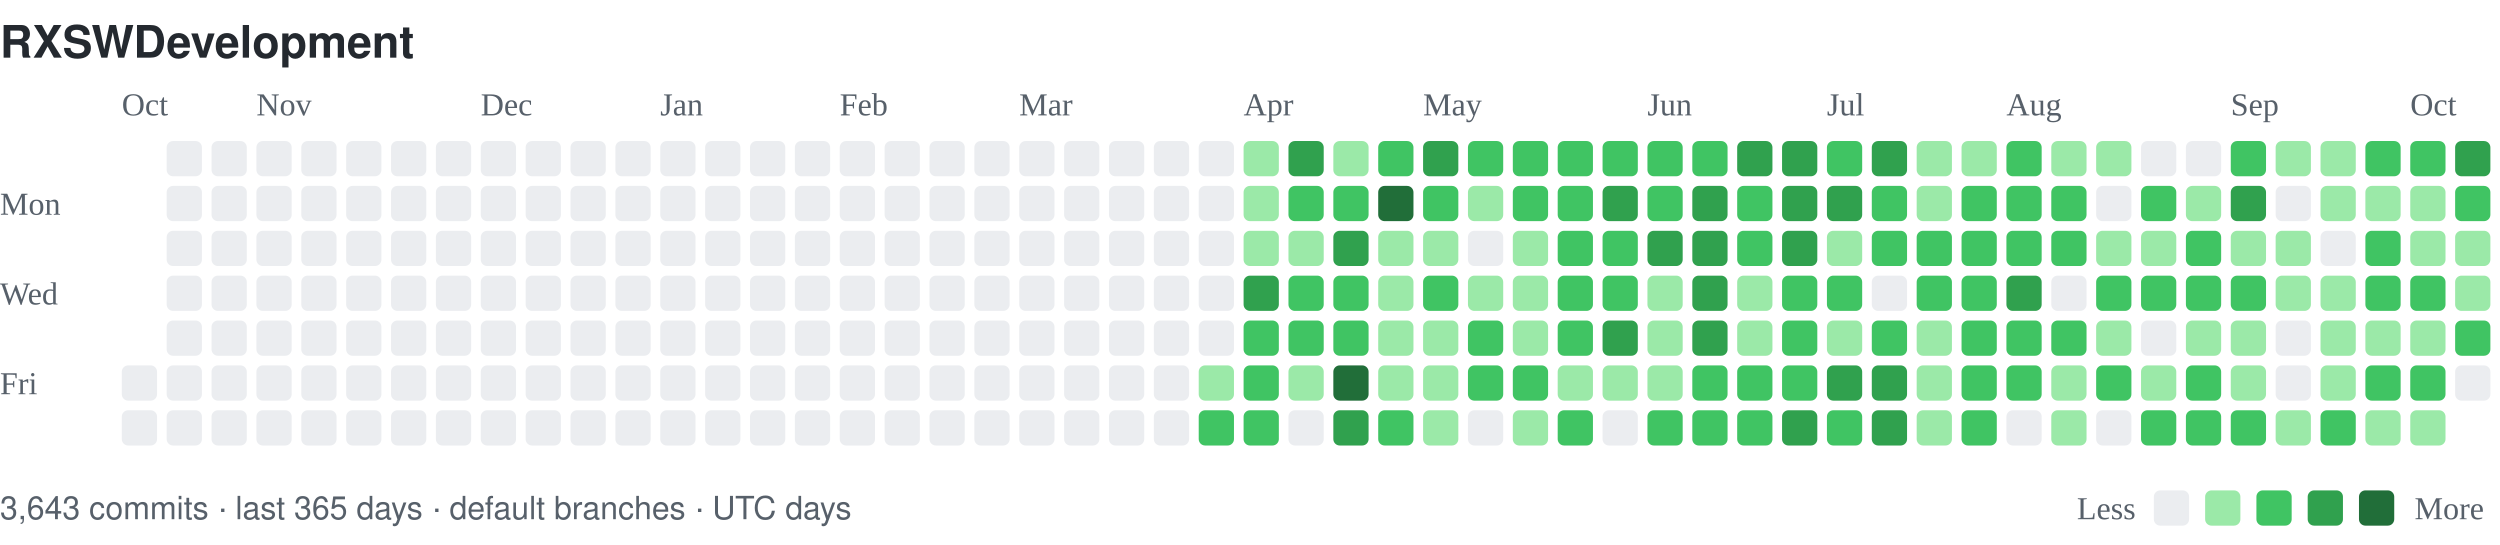
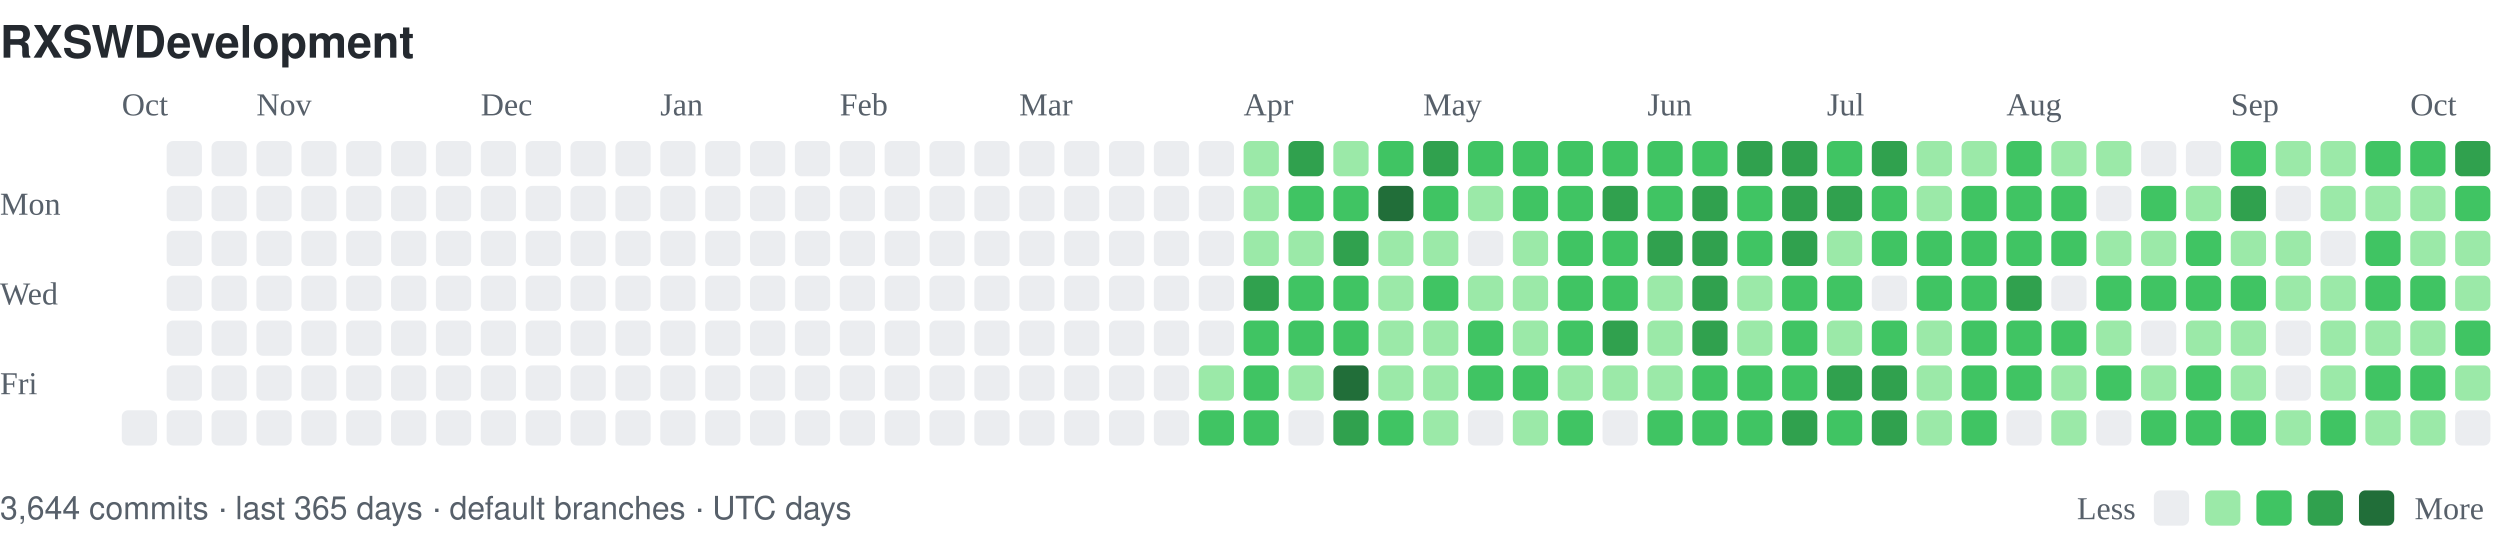
<svg xmlns="http://www.w3.org/2000/svg" width="780" height="170" viewBox="0 0 780 170" role="img">
  <text x="0" y="18" font-size="14" font-weight="600" fill="#24292f" font-family="ui-sans-serif,-apple-system,Segoe UI,Helvetica,Arial,sans-serif">RXSWDevelopment</text>
  <text x="0" y="67" font-size="10" fill="#57606a">Mon</text>
  <text x="0" y="95" font-size="10" fill="#57606a">Wed</text>
  <text x="0" y="123" font-size="10" fill="#57606a">Fri</text>
  <text x="38" y="36" font-size="10" fill="#57606a">Oct</text>
-   <rect x="38" y="114" width="11" height="11" rx="2" fill="#ebedf0" />
  <rect x="38" y="128" width="11" height="11" rx="2" fill="#ebedf0" />
  <rect x="52" y="44" width="11" height="11" rx="2" fill="#ebedf0" />
  <rect x="52" y="58" width="11" height="11" rx="2" fill="#ebedf0" />
  <rect x="52" y="72" width="11" height="11" rx="2" fill="#ebedf0" />
  <rect x="52" y="86" width="11" height="11" rx="2" fill="#ebedf0" />
  <rect x="52" y="100" width="11" height="11" rx="2" fill="#ebedf0" />
  <rect x="52" y="114" width="11" height="11" rx="2" fill="#ebedf0" />
  <rect x="52" y="128" width="11" height="11" rx="2" fill="#ebedf0" />
  <rect x="66" y="44" width="11" height="11" rx="2" fill="#ebedf0" />
  <rect x="66" y="58" width="11" height="11" rx="2" fill="#ebedf0" />
  <rect x="66" y="72" width="11" height="11" rx="2" fill="#ebedf0" />
  <rect x="66" y="86" width="11" height="11" rx="2" fill="#ebedf0" />
  <rect x="66" y="100" width="11" height="11" rx="2" fill="#ebedf0" />
  <rect x="66" y="114" width="11" height="11" rx="2" fill="#ebedf0" />
  <rect x="66" y="128" width="11" height="11" rx="2" fill="#ebedf0" />
  <text x="80" y="36" font-size="10" fill="#57606a">Nov</text>
  <rect x="80" y="44" width="11" height="11" rx="2" fill="#ebedf0" />
  <rect x="80" y="58" width="11" height="11" rx="2" fill="#ebedf0" />
  <rect x="80" y="72" width="11" height="11" rx="2" fill="#ebedf0" />
  <rect x="80" y="86" width="11" height="11" rx="2" fill="#ebedf0" />
  <rect x="80" y="100" width="11" height="11" rx="2" fill="#ebedf0" />
  <rect x="80" y="114" width="11" height="11" rx="2" fill="#ebedf0" />
  <rect x="80" y="128" width="11" height="11" rx="2" fill="#ebedf0" />
  <rect x="94" y="44" width="11" height="11" rx="2" fill="#ebedf0" />
  <rect x="94" y="58" width="11" height="11" rx="2" fill="#ebedf0" />
  <rect x="94" y="72" width="11" height="11" rx="2" fill="#ebedf0" />
  <rect x="94" y="86" width="11" height="11" rx="2" fill="#ebedf0" />
  <rect x="94" y="100" width="11" height="11" rx="2" fill="#ebedf0" />
  <rect x="94" y="114" width="11" height="11" rx="2" fill="#ebedf0" />
  <rect x="94" y="128" width="11" height="11" rx="2" fill="#ebedf0" />
  <rect x="108" y="44" width="11" height="11" rx="2" fill="#ebedf0" />
  <rect x="108" y="58" width="11" height="11" rx="2" fill="#ebedf0" />
  <rect x="108" y="72" width="11" height="11" rx="2" fill="#ebedf0" />
  <rect x="108" y="86" width="11" height="11" rx="2" fill="#ebedf0" />
  <rect x="108" y="100" width="11" height="11" rx="2" fill="#ebedf0" />
  <rect x="108" y="114" width="11" height="11" rx="2" fill="#ebedf0" />
  <rect x="108" y="128" width="11" height="11" rx="2" fill="#ebedf0" />
  <rect x="122" y="44" width="11" height="11" rx="2" fill="#ebedf0" />
  <rect x="122" y="58" width="11" height="11" rx="2" fill="#ebedf0" />
  <rect x="122" y="72" width="11" height="11" rx="2" fill="#ebedf0" />
  <rect x="122" y="86" width="11" height="11" rx="2" fill="#ebedf0" />
  <rect x="122" y="100" width="11" height="11" rx="2" fill="#ebedf0" />
  <rect x="122" y="114" width="11" height="11" rx="2" fill="#ebedf0" />
  <rect x="122" y="128" width="11" height="11" rx="2" fill="#ebedf0" />
  <rect x="136" y="44" width="11" height="11" rx="2" fill="#ebedf0" />
  <rect x="136" y="58" width="11" height="11" rx="2" fill="#ebedf0" />
  <rect x="136" y="72" width="11" height="11" rx="2" fill="#ebedf0" />
  <rect x="136" y="86" width="11" height="11" rx="2" fill="#ebedf0" />
  <rect x="136" y="100" width="11" height="11" rx="2" fill="#ebedf0" />
  <rect x="136" y="114" width="11" height="11" rx="2" fill="#ebedf0" />
  <rect x="136" y="128" width="11" height="11" rx="2" fill="#ebedf0" />
  <text x="150" y="36" font-size="10" fill="#57606a">Dec</text>
  <rect x="150" y="44" width="11" height="11" rx="2" fill="#ebedf0" />
  <rect x="150" y="58" width="11" height="11" rx="2" fill="#ebedf0" />
  <rect x="150" y="72" width="11" height="11" rx="2" fill="#ebedf0" />
  <rect x="150" y="86" width="11" height="11" rx="2" fill="#ebedf0" />
  <rect x="150" y="100" width="11" height="11" rx="2" fill="#ebedf0" />
  <rect x="150" y="114" width="11" height="11" rx="2" fill="#ebedf0" />
  <rect x="150" y="128" width="11" height="11" rx="2" fill="#ebedf0" />
  <rect x="164" y="44" width="11" height="11" rx="2" fill="#ebedf0" />
  <rect x="164" y="58" width="11" height="11" rx="2" fill="#ebedf0" />
  <rect x="164" y="72" width="11" height="11" rx="2" fill="#ebedf0" />
  <rect x="164" y="86" width="11" height="11" rx="2" fill="#ebedf0" />
  <rect x="164" y="100" width="11" height="11" rx="2" fill="#ebedf0" />
  <rect x="164" y="114" width="11" height="11" rx="2" fill="#ebedf0" />
  <rect x="164" y="128" width="11" height="11" rx="2" fill="#ebedf0" />
  <rect x="178" y="44" width="11" height="11" rx="2" fill="#ebedf0" />
  <rect x="178" y="58" width="11" height="11" rx="2" fill="#ebedf0" />
  <rect x="178" y="72" width="11" height="11" rx="2" fill="#ebedf0" />
  <rect x="178" y="86" width="11" height="11" rx="2" fill="#ebedf0" />
  <rect x="178" y="100" width="11" height="11" rx="2" fill="#ebedf0" />
  <rect x="178" y="114" width="11" height="11" rx="2" fill="#ebedf0" />
  <rect x="178" y="128" width="11" height="11" rx="2" fill="#ebedf0" />
  <rect x="192" y="44" width="11" height="11" rx="2" fill="#ebedf0" />
  <rect x="192" y="58" width="11" height="11" rx="2" fill="#ebedf0" />
  <rect x="192" y="72" width="11" height="11" rx="2" fill="#ebedf0" />
  <rect x="192" y="86" width="11" height="11" rx="2" fill="#ebedf0" />
  <rect x="192" y="100" width="11" height="11" rx="2" fill="#ebedf0" />
  <rect x="192" y="114" width="11" height="11" rx="2" fill="#ebedf0" />
  <rect x="192" y="128" width="11" height="11" rx="2" fill="#ebedf0" />
  <text x="206" y="36" font-size="10" fill="#57606a">Jan</text>
  <rect x="206" y="44" width="11" height="11" rx="2" fill="#ebedf0" />
  <rect x="206" y="58" width="11" height="11" rx="2" fill="#ebedf0" />
  <rect x="206" y="72" width="11" height="11" rx="2" fill="#ebedf0" />
  <rect x="206" y="86" width="11" height="11" rx="2" fill="#ebedf0" />
  <rect x="206" y="100" width="11" height="11" rx="2" fill="#ebedf0" />
  <rect x="206" y="114" width="11" height="11" rx="2" fill="#ebedf0" />
  <rect x="206" y="128" width="11" height="11" rx="2" fill="#ebedf0" />
  <rect x="220" y="44" width="11" height="11" rx="2" fill="#ebedf0" />
  <rect x="220" y="58" width="11" height="11" rx="2" fill="#ebedf0" />
  <rect x="220" y="72" width="11" height="11" rx="2" fill="#ebedf0" />
  <rect x="220" y="86" width="11" height="11" rx="2" fill="#ebedf0" />
  <rect x="220" y="100" width="11" height="11" rx="2" fill="#ebedf0" />
  <rect x="220" y="114" width="11" height="11" rx="2" fill="#ebedf0" />
  <rect x="220" y="128" width="11" height="11" rx="2" fill="#ebedf0" />
  <rect x="234" y="44" width="11" height="11" rx="2" fill="#ebedf0" />
  <rect x="234" y="58" width="11" height="11" rx="2" fill="#ebedf0" />
  <rect x="234" y="72" width="11" height="11" rx="2" fill="#ebedf0" />
  <rect x="234" y="86" width="11" height="11" rx="2" fill="#ebedf0" />
  <rect x="234" y="100" width="11" height="11" rx="2" fill="#ebedf0" />
  <rect x="234" y="114" width="11" height="11" rx="2" fill="#ebedf0" />
  <rect x="234" y="128" width="11" height="11" rx="2" fill="#ebedf0" />
  <rect x="248" y="44" width="11" height="11" rx="2" fill="#ebedf0" />
  <rect x="248" y="58" width="11" height="11" rx="2" fill="#ebedf0" />
  <rect x="248" y="72" width="11" height="11" rx="2" fill="#ebedf0" />
  <rect x="248" y="86" width="11" height="11" rx="2" fill="#ebedf0" />
  <rect x="248" y="100" width="11" height="11" rx="2" fill="#ebedf0" />
  <rect x="248" y="114" width="11" height="11" rx="2" fill="#ebedf0" />
  <rect x="248" y="128" width="11" height="11" rx="2" fill="#ebedf0" />
  <text x="262" y="36" font-size="10" fill="#57606a">Feb</text>
  <rect x="262" y="44" width="11" height="11" rx="2" fill="#ebedf0" />
  <rect x="262" y="58" width="11" height="11" rx="2" fill="#ebedf0" />
  <rect x="262" y="72" width="11" height="11" rx="2" fill="#ebedf0" />
  <rect x="262" y="86" width="11" height="11" rx="2" fill="#ebedf0" />
  <rect x="262" y="100" width="11" height="11" rx="2" fill="#ebedf0" />
  <rect x="262" y="114" width="11" height="11" rx="2" fill="#ebedf0" />
  <rect x="262" y="128" width="11" height="11" rx="2" fill="#ebedf0" />
  <rect x="276" y="44" width="11" height="11" rx="2" fill="#ebedf0" />
  <rect x="276" y="58" width="11" height="11" rx="2" fill="#ebedf0" />
  <rect x="276" y="72" width="11" height="11" rx="2" fill="#ebedf0" />
  <rect x="276" y="86" width="11" height="11" rx="2" fill="#ebedf0" />
  <rect x="276" y="100" width="11" height="11" rx="2" fill="#ebedf0" />
  <rect x="276" y="114" width="11" height="11" rx="2" fill="#ebedf0" />
  <rect x="276" y="128" width="11" height="11" rx="2" fill="#ebedf0" />
  <rect x="290" y="44" width="11" height="11" rx="2" fill="#ebedf0" />
  <rect x="290" y="58" width="11" height="11" rx="2" fill="#ebedf0" />
  <rect x="290" y="72" width="11" height="11" rx="2" fill="#ebedf0" />
  <rect x="290" y="86" width="11" height="11" rx="2" fill="#ebedf0" />
  <rect x="290" y="100" width="11" height="11" rx="2" fill="#ebedf0" />
  <rect x="290" y="114" width="11" height="11" rx="2" fill="#ebedf0" />
  <rect x="290" y="128" width="11" height="11" rx="2" fill="#ebedf0" />
  <rect x="304" y="44" width="11" height="11" rx="2" fill="#ebedf0" />
  <rect x="304" y="58" width="11" height="11" rx="2" fill="#ebedf0" />
  <rect x="304" y="72" width="11" height="11" rx="2" fill="#ebedf0" />
  <rect x="304" y="86" width="11" height="11" rx="2" fill="#ebedf0" />
  <rect x="304" y="100" width="11" height="11" rx="2" fill="#ebedf0" />
  <rect x="304" y="114" width="11" height="11" rx="2" fill="#ebedf0" />
  <rect x="304" y="128" width="11" height="11" rx="2" fill="#ebedf0" />
  <text x="318" y="36" font-size="10" fill="#57606a">Mar</text>
  <rect x="318" y="44" width="11" height="11" rx="2" fill="#ebedf0" />
  <rect x="318" y="58" width="11" height="11" rx="2" fill="#ebedf0" />
  <rect x="318" y="72" width="11" height="11" rx="2" fill="#ebedf0" />
  <rect x="318" y="86" width="11" height="11" rx="2" fill="#ebedf0" />
  <rect x="318" y="100" width="11" height="11" rx="2" fill="#ebedf0" />
  <rect x="318" y="114" width="11" height="11" rx="2" fill="#ebedf0" />
  <rect x="318" y="128" width="11" height="11" rx="2" fill="#ebedf0" />
  <rect x="332" y="44" width="11" height="11" rx="2" fill="#ebedf0" />
  <rect x="332" y="58" width="11" height="11" rx="2" fill="#ebedf0" />
  <rect x="332" y="72" width="11" height="11" rx="2" fill="#ebedf0" />
  <rect x="332" y="86" width="11" height="11" rx="2" fill="#ebedf0" />
  <rect x="332" y="100" width="11" height="11" rx="2" fill="#ebedf0" />
  <rect x="332" y="114" width="11" height="11" rx="2" fill="#ebedf0" />
  <rect x="332" y="128" width="11" height="11" rx="2" fill="#ebedf0" />
  <rect x="346" y="44" width="11" height="11" rx="2" fill="#ebedf0" />
  <rect x="346" y="58" width="11" height="11" rx="2" fill="#ebedf0" />
  <rect x="346" y="72" width="11" height="11" rx="2" fill="#ebedf0" />
  <rect x="346" y="86" width="11" height="11" rx="2" fill="#ebedf0" />
  <rect x="346" y="100" width="11" height="11" rx="2" fill="#ebedf0" />
  <rect x="346" y="114" width="11" height="11" rx="2" fill="#ebedf0" />
  <rect x="346" y="128" width="11" height="11" rx="2" fill="#ebedf0" />
  <rect x="360" y="44" width="11" height="11" rx="2" fill="#ebedf0" />
  <rect x="360" y="58" width="11" height="11" rx="2" fill="#ebedf0" />
  <rect x="360" y="72" width="11" height="11" rx="2" fill="#ebedf0" />
  <rect x="360" y="86" width="11" height="11" rx="2" fill="#ebedf0" />
  <rect x="360" y="100" width="11" height="11" rx="2" fill="#ebedf0" />
  <rect x="360" y="114" width="11" height="11" rx="2" fill="#ebedf0" />
  <rect x="360" y="128" width="11" height="11" rx="2" fill="#ebedf0" />
  <rect x="374" y="44" width="11" height="11" rx="2" fill="#ebedf0" />
  <rect x="374" y="58" width="11" height="11" rx="2" fill="#ebedf0" />
  <rect x="374" y="72" width="11" height="11" rx="2" fill="#ebedf0" />
  <rect x="374" y="86" width="11" height="11" rx="2" fill="#ebedf0" />
  <rect x="374" y="100" width="11" height="11" rx="2" fill="#ebedf0" />
  <rect x="374" y="114" width="11" height="11" rx="2" fill="#9be9a8" />
  <rect x="374" y="128" width="11" height="11" rx="2" fill="#40c463" />
  <text x="388" y="36" font-size="10" fill="#57606a">Apr</text>
  <rect x="388" y="44" width="11" height="11" rx="2" fill="#9be9a8" />
  <rect x="388" y="58" width="11" height="11" rx="2" fill="#9be9a8" />
  <rect x="388" y="72" width="11" height="11" rx="2" fill="#9be9a8" />
  <rect x="388" y="86" width="11" height="11" rx="2" fill="#30a14e" />
  <rect x="388" y="100" width="11" height="11" rx="2" fill="#40c463" />
  <rect x="388" y="114" width="11" height="11" rx="2" fill="#40c463" />
  <rect x="388" y="128" width="11" height="11" rx="2" fill="#40c463" />
  <rect x="402" y="44" width="11" height="11" rx="2" fill="#30a14e" />
  <rect x="402" y="58" width="11" height="11" rx="2" fill="#40c463" />
  <rect x="402" y="72" width="11" height="11" rx="2" fill="#9be9a8" />
  <rect x="402" y="86" width="11" height="11" rx="2" fill="#40c463" />
  <rect x="402" y="100" width="11" height="11" rx="2" fill="#40c463" />
  <rect x="402" y="114" width="11" height="11" rx="2" fill="#9be9a8" />
  <rect x="402" y="128" width="11" height="11" rx="2" fill="#ebedf0" />
  <rect x="416" y="44" width="11" height="11" rx="2" fill="#9be9a8" />
  <rect x="416" y="58" width="11" height="11" rx="2" fill="#40c463" />
  <rect x="416" y="72" width="11" height="11" rx="2" fill="#30a14e" />
  <rect x="416" y="86" width="11" height="11" rx="2" fill="#40c463" />
  <rect x="416" y="100" width="11" height="11" rx="2" fill="#40c463" />
  <rect x="416" y="114" width="11" height="11" rx="2" fill="#216e39" />
  <rect x="416" y="128" width="11" height="11" rx="2" fill="#30a14e" />
  <rect x="430" y="44" width="11" height="11" rx="2" fill="#40c463" />
  <rect x="430" y="58" width="11" height="11" rx="2" fill="#216e39" />
  <rect x="430" y="72" width="11" height="11" rx="2" fill="#9be9a8" />
  <rect x="430" y="86" width="11" height="11" rx="2" fill="#9be9a8" />
  <rect x="430" y="100" width="11" height="11" rx="2" fill="#9be9a8" />
  <rect x="430" y="114" width="11" height="11" rx="2" fill="#9be9a8" />
  <rect x="430" y="128" width="11" height="11" rx="2" fill="#40c463" />
  <text x="444" y="36" font-size="10" fill="#57606a">May</text>
  <rect x="444" y="44" width="11" height="11" rx="2" fill="#30a14e" />
  <rect x="444" y="58" width="11" height="11" rx="2" fill="#40c463" />
  <rect x="444" y="72" width="11" height="11" rx="2" fill="#9be9a8" />
  <rect x="444" y="86" width="11" height="11" rx="2" fill="#40c463" />
  <rect x="444" y="100" width="11" height="11" rx="2" fill="#9be9a8" />
  <rect x="444" y="114" width="11" height="11" rx="2" fill="#9be9a8" />
  <rect x="444" y="128" width="11" height="11" rx="2" fill="#9be9a8" />
  <rect x="458" y="44" width="11" height="11" rx="2" fill="#40c463" />
  <rect x="458" y="58" width="11" height="11" rx="2" fill="#9be9a8" />
  <rect x="458" y="72" width="11" height="11" rx="2" fill="#ebedf0" />
  <rect x="458" y="86" width="11" height="11" rx="2" fill="#9be9a8" />
  <rect x="458" y="100" width="11" height="11" rx="2" fill="#40c463" />
  <rect x="458" y="114" width="11" height="11" rx="2" fill="#40c463" />
  <rect x="458" y="128" width="11" height="11" rx="2" fill="#ebedf0" />
  <rect x="472" y="44" width="11" height="11" rx="2" fill="#40c463" />
  <rect x="472" y="58" width="11" height="11" rx="2" fill="#40c463" />
  <rect x="472" y="72" width="11" height="11" rx="2" fill="#9be9a8" />
  <rect x="472" y="86" width="11" height="11" rx="2" fill="#9be9a8" />
  <rect x="472" y="100" width="11" height="11" rx="2" fill="#9be9a8" />
  <rect x="472" y="114" width="11" height="11" rx="2" fill="#40c463" />
  <rect x="472" y="128" width="11" height="11" rx="2" fill="#9be9a8" />
  <rect x="486" y="44" width="11" height="11" rx="2" fill="#40c463" />
  <rect x="486" y="58" width="11" height="11" rx="2" fill="#40c463" />
  <rect x="486" y="72" width="11" height="11" rx="2" fill="#40c463" />
  <rect x="486" y="86" width="11" height="11" rx="2" fill="#40c463" />
  <rect x="486" y="100" width="11" height="11" rx="2" fill="#40c463" />
  <rect x="486" y="114" width="11" height="11" rx="2" fill="#9be9a8" />
  <rect x="486" y="128" width="11" height="11" rx="2" fill="#40c463" />
  <rect x="500" y="44" width="11" height="11" rx="2" fill="#40c463" />
  <rect x="500" y="58" width="11" height="11" rx="2" fill="#30a14e" />
  <rect x="500" y="72" width="11" height="11" rx="2" fill="#40c463" />
  <rect x="500" y="86" width="11" height="11" rx="2" fill="#40c463" />
  <rect x="500" y="100" width="11" height="11" rx="2" fill="#30a14e" />
  <rect x="500" y="114" width="11" height="11" rx="2" fill="#9be9a8" />
  <rect x="500" y="128" width="11" height="11" rx="2" fill="#ebedf0" />
  <text x="514" y="36" font-size="10" fill="#57606a">Jun</text>
  <rect x="514" y="44" width="11" height="11" rx="2" fill="#40c463" />
  <rect x="514" y="58" width="11" height="11" rx="2" fill="#40c463" />
  <rect x="514" y="72" width="11" height="11" rx="2" fill="#30a14e" />
  <rect x="514" y="86" width="11" height="11" rx="2" fill="#9be9a8" />
  <rect x="514" y="100" width="11" height="11" rx="2" fill="#9be9a8" />
  <rect x="514" y="114" width="11" height="11" rx="2" fill="#9be9a8" />
  <rect x="514" y="128" width="11" height="11" rx="2" fill="#40c463" />
  <rect x="528" y="44" width="11" height="11" rx="2" fill="#40c463" />
  <rect x="528" y="58" width="11" height="11" rx="2" fill="#30a14e" />
  <rect x="528" y="72" width="11" height="11" rx="2" fill="#30a14e" />
  <rect x="528" y="86" width="11" height="11" rx="2" fill="#30a14e" />
  <rect x="528" y="100" width="11" height="11" rx="2" fill="#30a14e" />
  <rect x="528" y="114" width="11" height="11" rx="2" fill="#40c463" />
  <rect x="528" y="128" width="11" height="11" rx="2" fill="#40c463" />
  <rect x="542" y="44" width="11" height="11" rx="2" fill="#30a14e" />
  <rect x="542" y="58" width="11" height="11" rx="2" fill="#40c463" />
  <rect x="542" y="72" width="11" height="11" rx="2" fill="#40c463" />
  <rect x="542" y="86" width="11" height="11" rx="2" fill="#9be9a8" />
  <rect x="542" y="100" width="11" height="11" rx="2" fill="#9be9a8" />
  <rect x="542" y="114" width="11" height="11" rx="2" fill="#40c463" />
  <rect x="542" y="128" width="11" height="11" rx="2" fill="#40c463" />
  <rect x="556" y="44" width="11" height="11" rx="2" fill="#30a14e" />
  <rect x="556" y="58" width="11" height="11" rx="2" fill="#30a14e" />
  <rect x="556" y="72" width="11" height="11" rx="2" fill="#30a14e" />
  <rect x="556" y="86" width="11" height="11" rx="2" fill="#40c463" />
  <rect x="556" y="100" width="11" height="11" rx="2" fill="#40c463" />
  <rect x="556" y="114" width="11" height="11" rx="2" fill="#40c463" />
  <rect x="556" y="128" width="11" height="11" rx="2" fill="#30a14e" />
  <text x="570" y="36" font-size="10" fill="#57606a">Jul</text>
  <rect x="570" y="44" width="11" height="11" rx="2" fill="#40c463" />
  <rect x="570" y="58" width="11" height="11" rx="2" fill="#30a14e" />
  <rect x="570" y="72" width="11" height="11" rx="2" fill="#9be9a8" />
  <rect x="570" y="86" width="11" height="11" rx="2" fill="#40c463" />
  <rect x="570" y="100" width="11" height="11" rx="2" fill="#9be9a8" />
  <rect x="570" y="114" width="11" height="11" rx="2" fill="#30a14e" />
  <rect x="570" y="128" width="11" height="11" rx="2" fill="#40c463" />
  <rect x="584" y="44" width="11" height="11" rx="2" fill="#30a14e" />
  <rect x="584" y="58" width="11" height="11" rx="2" fill="#40c463" />
  <rect x="584" y="72" width="11" height="11" rx="2" fill="#40c463" />
  <rect x="584" y="86" width="11" height="11" rx="2" fill="#ebedf0" />
  <rect x="584" y="100" width="11" height="11" rx="2" fill="#40c463" />
  <rect x="584" y="114" width="11" height="11" rx="2" fill="#30a14e" />
  <rect x="584" y="128" width="11" height="11" rx="2" fill="#30a14e" />
  <rect x="598" y="44" width="11" height="11" rx="2" fill="#9be9a8" />
  <rect x="598" y="58" width="11" height="11" rx="2" fill="#9be9a8" />
  <rect x="598" y="72" width="11" height="11" rx="2" fill="#40c463" />
  <rect x="598" y="86" width="11" height="11" rx="2" fill="#40c463" />
  <rect x="598" y="100" width="11" height="11" rx="2" fill="#9be9a8" />
  <rect x="598" y="114" width="11" height="11" rx="2" fill="#9be9a8" />
  <rect x="598" y="128" width="11" height="11" rx="2" fill="#9be9a8" />
  <rect x="612" y="44" width="11" height="11" rx="2" fill="#9be9a8" />
  <rect x="612" y="58" width="11" height="11" rx="2" fill="#40c463" />
  <rect x="612" y="72" width="11" height="11" rx="2" fill="#40c463" />
  <rect x="612" y="86" width="11" height="11" rx="2" fill="#40c463" />
  <rect x="612" y="100" width="11" height="11" rx="2" fill="#40c463" />
  <rect x="612" y="114" width="11" height="11" rx="2" fill="#40c463" />
  <rect x="612" y="128" width="11" height="11" rx="2" fill="#40c463" />
  <text x="626" y="36" font-size="10" fill="#57606a">Aug</text>
  <rect x="626" y="44" width="11" height="11" rx="2" fill="#40c463" />
  <rect x="626" y="58" width="11" height="11" rx="2" fill="#40c463" />
  <rect x="626" y="72" width="11" height="11" rx="2" fill="#40c463" />
  <rect x="626" y="86" width="11" height="11" rx="2" fill="#30a14e" />
  <rect x="626" y="100" width="11" height="11" rx="2" fill="#40c463" />
  <rect x="626" y="114" width="11" height="11" rx="2" fill="#40c463" />
  <rect x="626" y="128" width="11" height="11" rx="2" fill="#ebedf0" />
  <rect x="640" y="44" width="11" height="11" rx="2" fill="#9be9a8" />
  <rect x="640" y="58" width="11" height="11" rx="2" fill="#40c463" />
  <rect x="640" y="72" width="11" height="11" rx="2" fill="#40c463" />
  <rect x="640" y="86" width="11" height="11" rx="2" fill="#ebedf0" />
  <rect x="640" y="100" width="11" height="11" rx="2" fill="#40c463" />
  <rect x="640" y="114" width="11" height="11" rx="2" fill="#9be9a8" />
  <rect x="640" y="128" width="11" height="11" rx="2" fill="#9be9a8" />
  <rect x="654" y="44" width="11" height="11" rx="2" fill="#9be9a8" />
  <rect x="654" y="58" width="11" height="11" rx="2" fill="#ebedf0" />
  <rect x="654" y="72" width="11" height="11" rx="2" fill="#9be9a8" />
  <rect x="654" y="86" width="11" height="11" rx="2" fill="#40c463" />
  <rect x="654" y="100" width="11" height="11" rx="2" fill="#9be9a8" />
  <rect x="654" y="114" width="11" height="11" rx="2" fill="#40c463" />
  <rect x="654" y="128" width="11" height="11" rx="2" fill="#ebedf0" />
  <rect x="668" y="44" width="11" height="11" rx="2" fill="#ebedf0" />
  <rect x="668" y="58" width="11" height="11" rx="2" fill="#40c463" />
  <rect x="668" y="72" width="11" height="11" rx="2" fill="#9be9a8" />
  <rect x="668" y="86" width="11" height="11" rx="2" fill="#40c463" />
  <rect x="668" y="100" width="11" height="11" rx="2" fill="#ebedf0" />
  <rect x="668" y="114" width="11" height="11" rx="2" fill="#9be9a8" />
  <rect x="668" y="128" width="11" height="11" rx="2" fill="#40c463" />
  <rect x="682" y="44" width="11" height="11" rx="2" fill="#ebedf0" />
  <rect x="682" y="58" width="11" height="11" rx="2" fill="#9be9a8" />
  <rect x="682" y="72" width="11" height="11" rx="2" fill="#40c463" />
  <rect x="682" y="86" width="11" height="11" rx="2" fill="#40c463" />
  <rect x="682" y="100" width="11" height="11" rx="2" fill="#9be9a8" />
  <rect x="682" y="114" width="11" height="11" rx="2" fill="#40c463" />
  <rect x="682" y="128" width="11" height="11" rx="2" fill="#40c463" />
  <text x="696" y="36" font-size="10" fill="#57606a">Sep</text>
  <rect x="696" y="44" width="11" height="11" rx="2" fill="#40c463" />
  <rect x="696" y="58" width="11" height="11" rx="2" fill="#30a14e" />
  <rect x="696" y="72" width="11" height="11" rx="2" fill="#9be9a8" />
  <rect x="696" y="86" width="11" height="11" rx="2" fill="#40c463" />
  <rect x="696" y="100" width="11" height="11" rx="2" fill="#9be9a8" />
  <rect x="696" y="114" width="11" height="11" rx="2" fill="#9be9a8" />
  <rect x="696" y="128" width="11" height="11" rx="2" fill="#40c463" />
  <rect x="710" y="44" width="11" height="11" rx="2" fill="#9be9a8" />
  <rect x="710" y="58" width="11" height="11" rx="2" fill="#ebedf0" />
  <rect x="710" y="72" width="11" height="11" rx="2" fill="#9be9a8" />
  <rect x="710" y="86" width="11" height="11" rx="2" fill="#9be9a8" />
  <rect x="710" y="100" width="11" height="11" rx="2" fill="#ebedf0" />
  <rect x="710" y="114" width="11" height="11" rx="2" fill="#ebedf0" />
  <rect x="710" y="128" width="11" height="11" rx="2" fill="#9be9a8" />
  <rect x="724" y="44" width="11" height="11" rx="2" fill="#9be9a8" />
  <rect x="724" y="58" width="11" height="11" rx="2" fill="#9be9a8" />
  <rect x="724" y="72" width="11" height="11" rx="2" fill="#ebedf0" />
  <rect x="724" y="86" width="11" height="11" rx="2" fill="#9be9a8" />
  <rect x="724" y="100" width="11" height="11" rx="2" fill="#9be9a8" />
  <rect x="724" y="114" width="11" height="11" rx="2" fill="#9be9a8" />
  <rect x="724" y="128" width="11" height="11" rx="2" fill="#40c463" />
  <rect x="738" y="44" width="11" height="11" rx="2" fill="#40c463" />
  <rect x="738" y="58" width="11" height="11" rx="2" fill="#9be9a8" />
  <rect x="738" y="72" width="11" height="11" rx="2" fill="#40c463" />
  <rect x="738" y="86" width="11" height="11" rx="2" fill="#40c463" />
  <rect x="738" y="100" width="11" height="11" rx="2" fill="#9be9a8" />
  <rect x="738" y="114" width="11" height="11" rx="2" fill="#40c463" />
  <rect x="738" y="128" width="11" height="11" rx="2" fill="#9be9a8" />
  <text x="752" y="36" font-size="10" fill="#57606a">Oct</text>
  <rect x="752" y="44" width="11" height="11" rx="2" fill="#40c463" />
  <rect x="752" y="58" width="11" height="11" rx="2" fill="#9be9a8" />
  <rect x="752" y="72" width="11" height="11" rx="2" fill="#9be9a8" />
  <rect x="752" y="86" width="11" height="11" rx="2" fill="#40c463" />
  <rect x="752" y="100" width="11" height="11" rx="2" fill="#9be9a8" />
  <rect x="752" y="114" width="11" height="11" rx="2" fill="#40c463" />
  <rect x="752" y="128" width="11" height="11" rx="2" fill="#9be9a8" />
  <rect x="766" y="44" width="11" height="11" rx="2" fill="#30a14e" />
  <rect x="766" y="58" width="11" height="11" rx="2" fill="#40c463" />
  <rect x="766" y="72" width="11" height="11" rx="2" fill="#9be9a8" />
  <rect x="766" y="86" width="11" height="11" rx="2" fill="#9be9a8" />
  <rect x="766" y="100" width="11" height="11" rx="2" fill="#40c463" />
-   <rect x="766" y="114" width="11" height="11" rx="2" fill="#ebedf0" />
+   <rect x="766" y="114" width="11" height="11" rx="2" fill="#9be9a8" />
+   <rect x="766" y="128" width="11" height="11" rx="2" fill="#ebedf0" />
  <text x="648" y="162" font-size="10" fill="#57606a">Less</text>
  <rect x="672" y="153" width="11" height="11" rx="2" fill="#ebedf0" />
  <rect x="688" y="153" width="11" height="11" rx="2" fill="#9be9a8" />
  <rect x="704" y="153" width="11" height="11" rx="2" fill="#40c463" />
  <rect x="720" y="153" width="11" height="11" rx="2" fill="#30a14e" />
  <rect x="736" y="153" width="11" height="11" rx="2" fill="#216e39" />
  <text x="775" y="162" font-size="10" fill="#57606a" text-anchor="end">More</text>
-   <text x="0" y="162" font-size="10" fill="#57606a" font-family="ui-sans-serif,-apple-system,Segoe UI,Helvetica,Arial,sans-serif">3,643 commits · last 365 days · default branches · UTC days</text>
+   <text x="0" y="162" font-size="10" fill="#57606a" font-family="ui-sans-serif,-apple-system,Segoe UI,Helvetica,Arial,sans-serif">3,644 commits · last 365 days · default branches · UTC days</text>
</svg>
